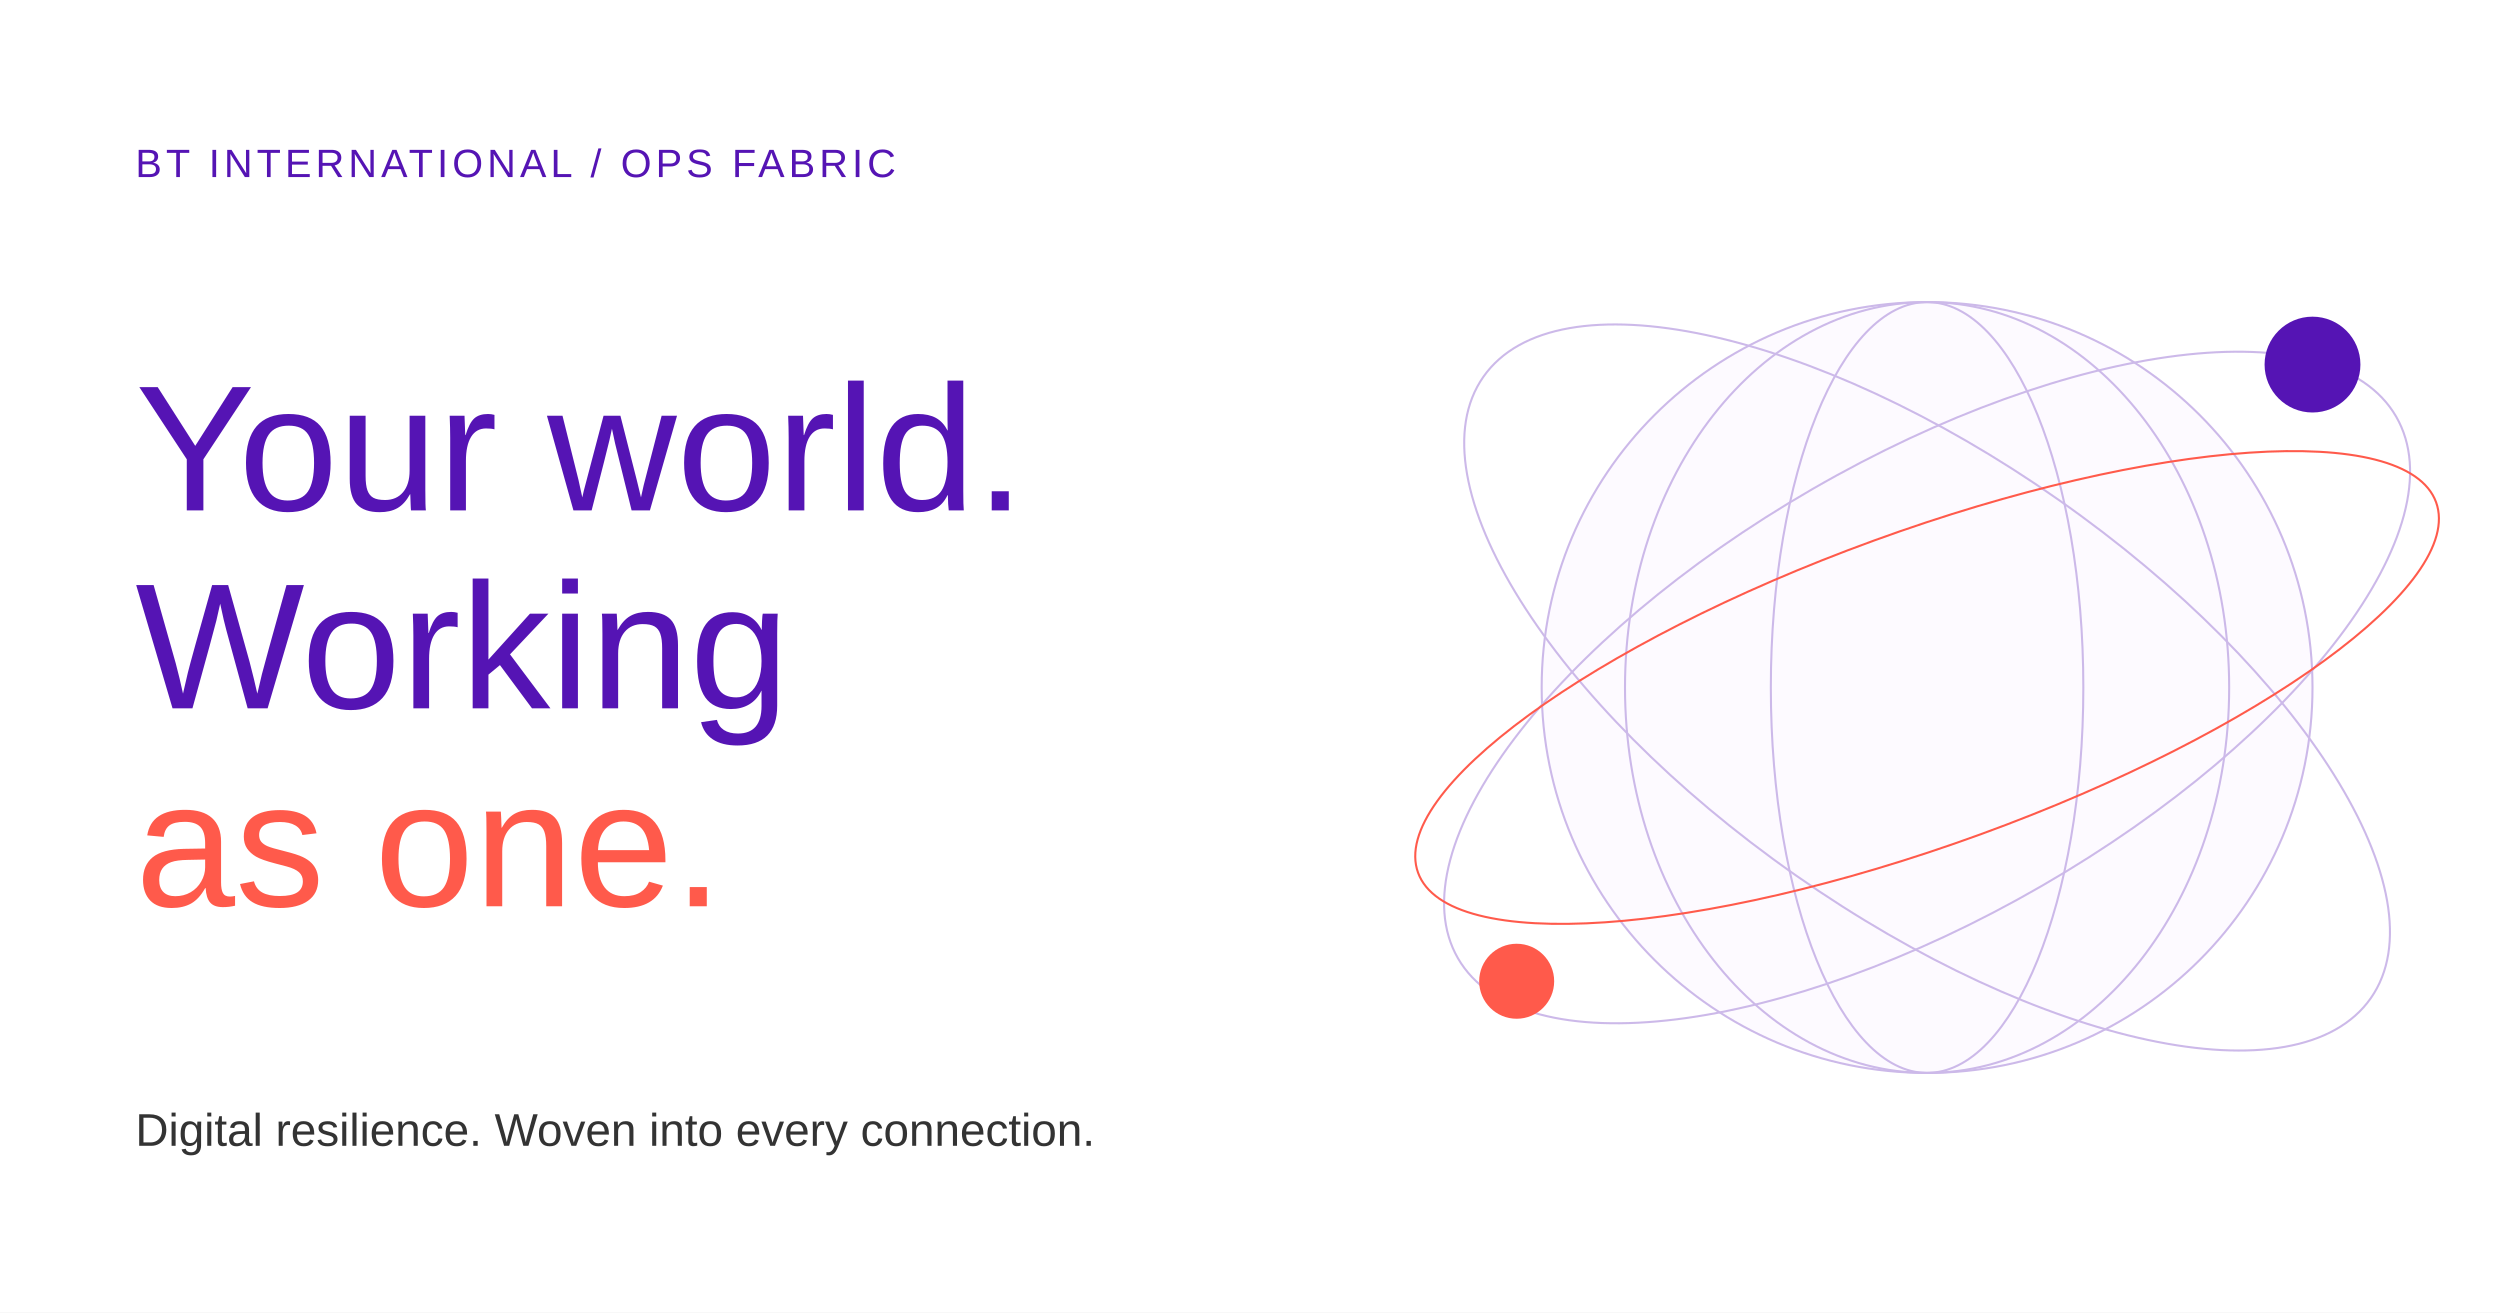
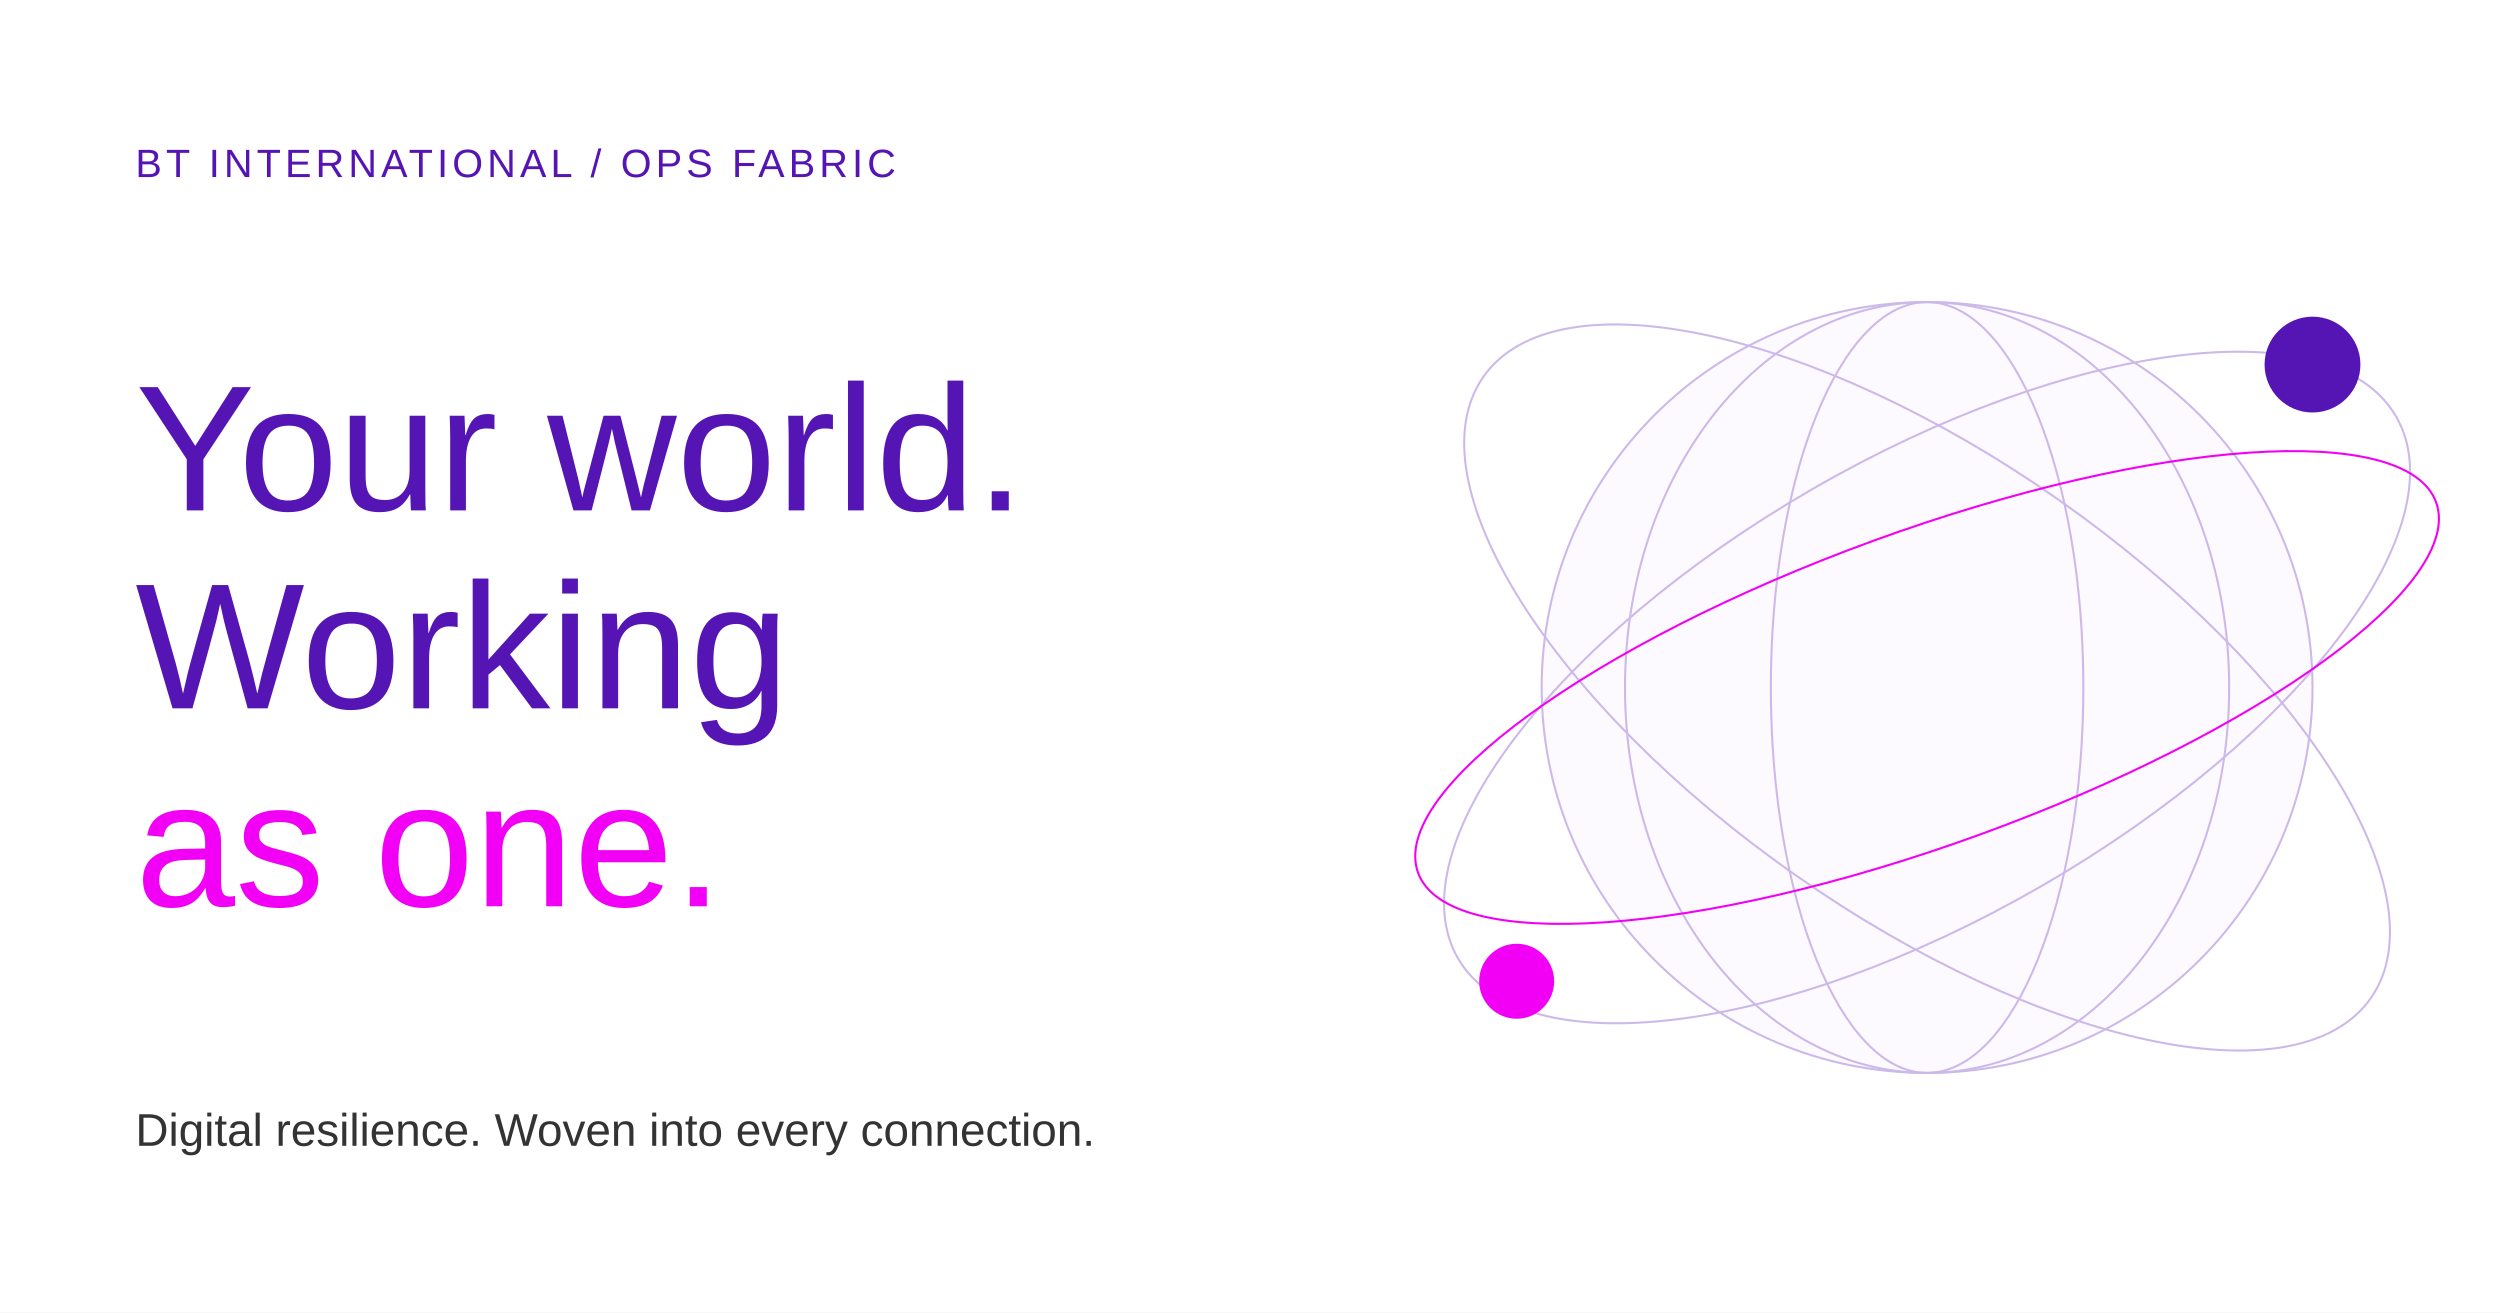
<svg xmlns="http://www.w3.org/2000/svg" width="1200" height="630" viewBox="0 0 1200 630">
  <rect width="1200" height="630" fill="#fff" />
  <g fill="none" stroke="#5514b4" opacity=".3" transform="translate(925 330)">
    <circle r="185" fill="#f8efff" />
    <ellipse rx="260" ry="110" transform="rotate(-30)" />
    <ellipse rx="260" ry="110" transform="rotate(35)" />
    <ellipse rx="75" ry="185" />
    <ellipse rx="145" ry="185" />
  </g>
-   <ellipse cx="925" cy="330" rx="260" ry="75" fill="none" stroke="#ff5a4b" transform="rotate(-20 925 330)" />
+   <ellipse cx="925" cy="330" rx="260" ry="75" fill="none" stroke="#f200f5" transform="rotate(-20 925 330)" />
  <circle cx="1110" cy="175" r="23" fill="#5514b4" />
-   <circle cx="728" cy="471" r="18" fill="#ff5a4b" />
+   <circle cx="728" cy="471" r="18" fill="#f200f5" />
  <g font-family="Arial,sans-serif">
    <text x="65" y="85" font-size="19" fill="#5514b4" letter-spacing="2">BT INTERNATIONAL / OPS FABRIC</text>
    <text x="65" y="245" font-size="86" fill="#5514b4">Your world.</text>
    <text x="65" y="340" font-size="86" fill="#5514b4">Working</text>
-     <text x="65" y="435" font-size="86" fill="#ff5a4b">as one.</text>
+     <text x="65" y="435" font-size="86" fill="#f200f5">as one.</text>
    <text x="65" y="550" font-size="22" fill="#333">Digital resilience. Woven into every connection.</text>
  </g>
</svg>
